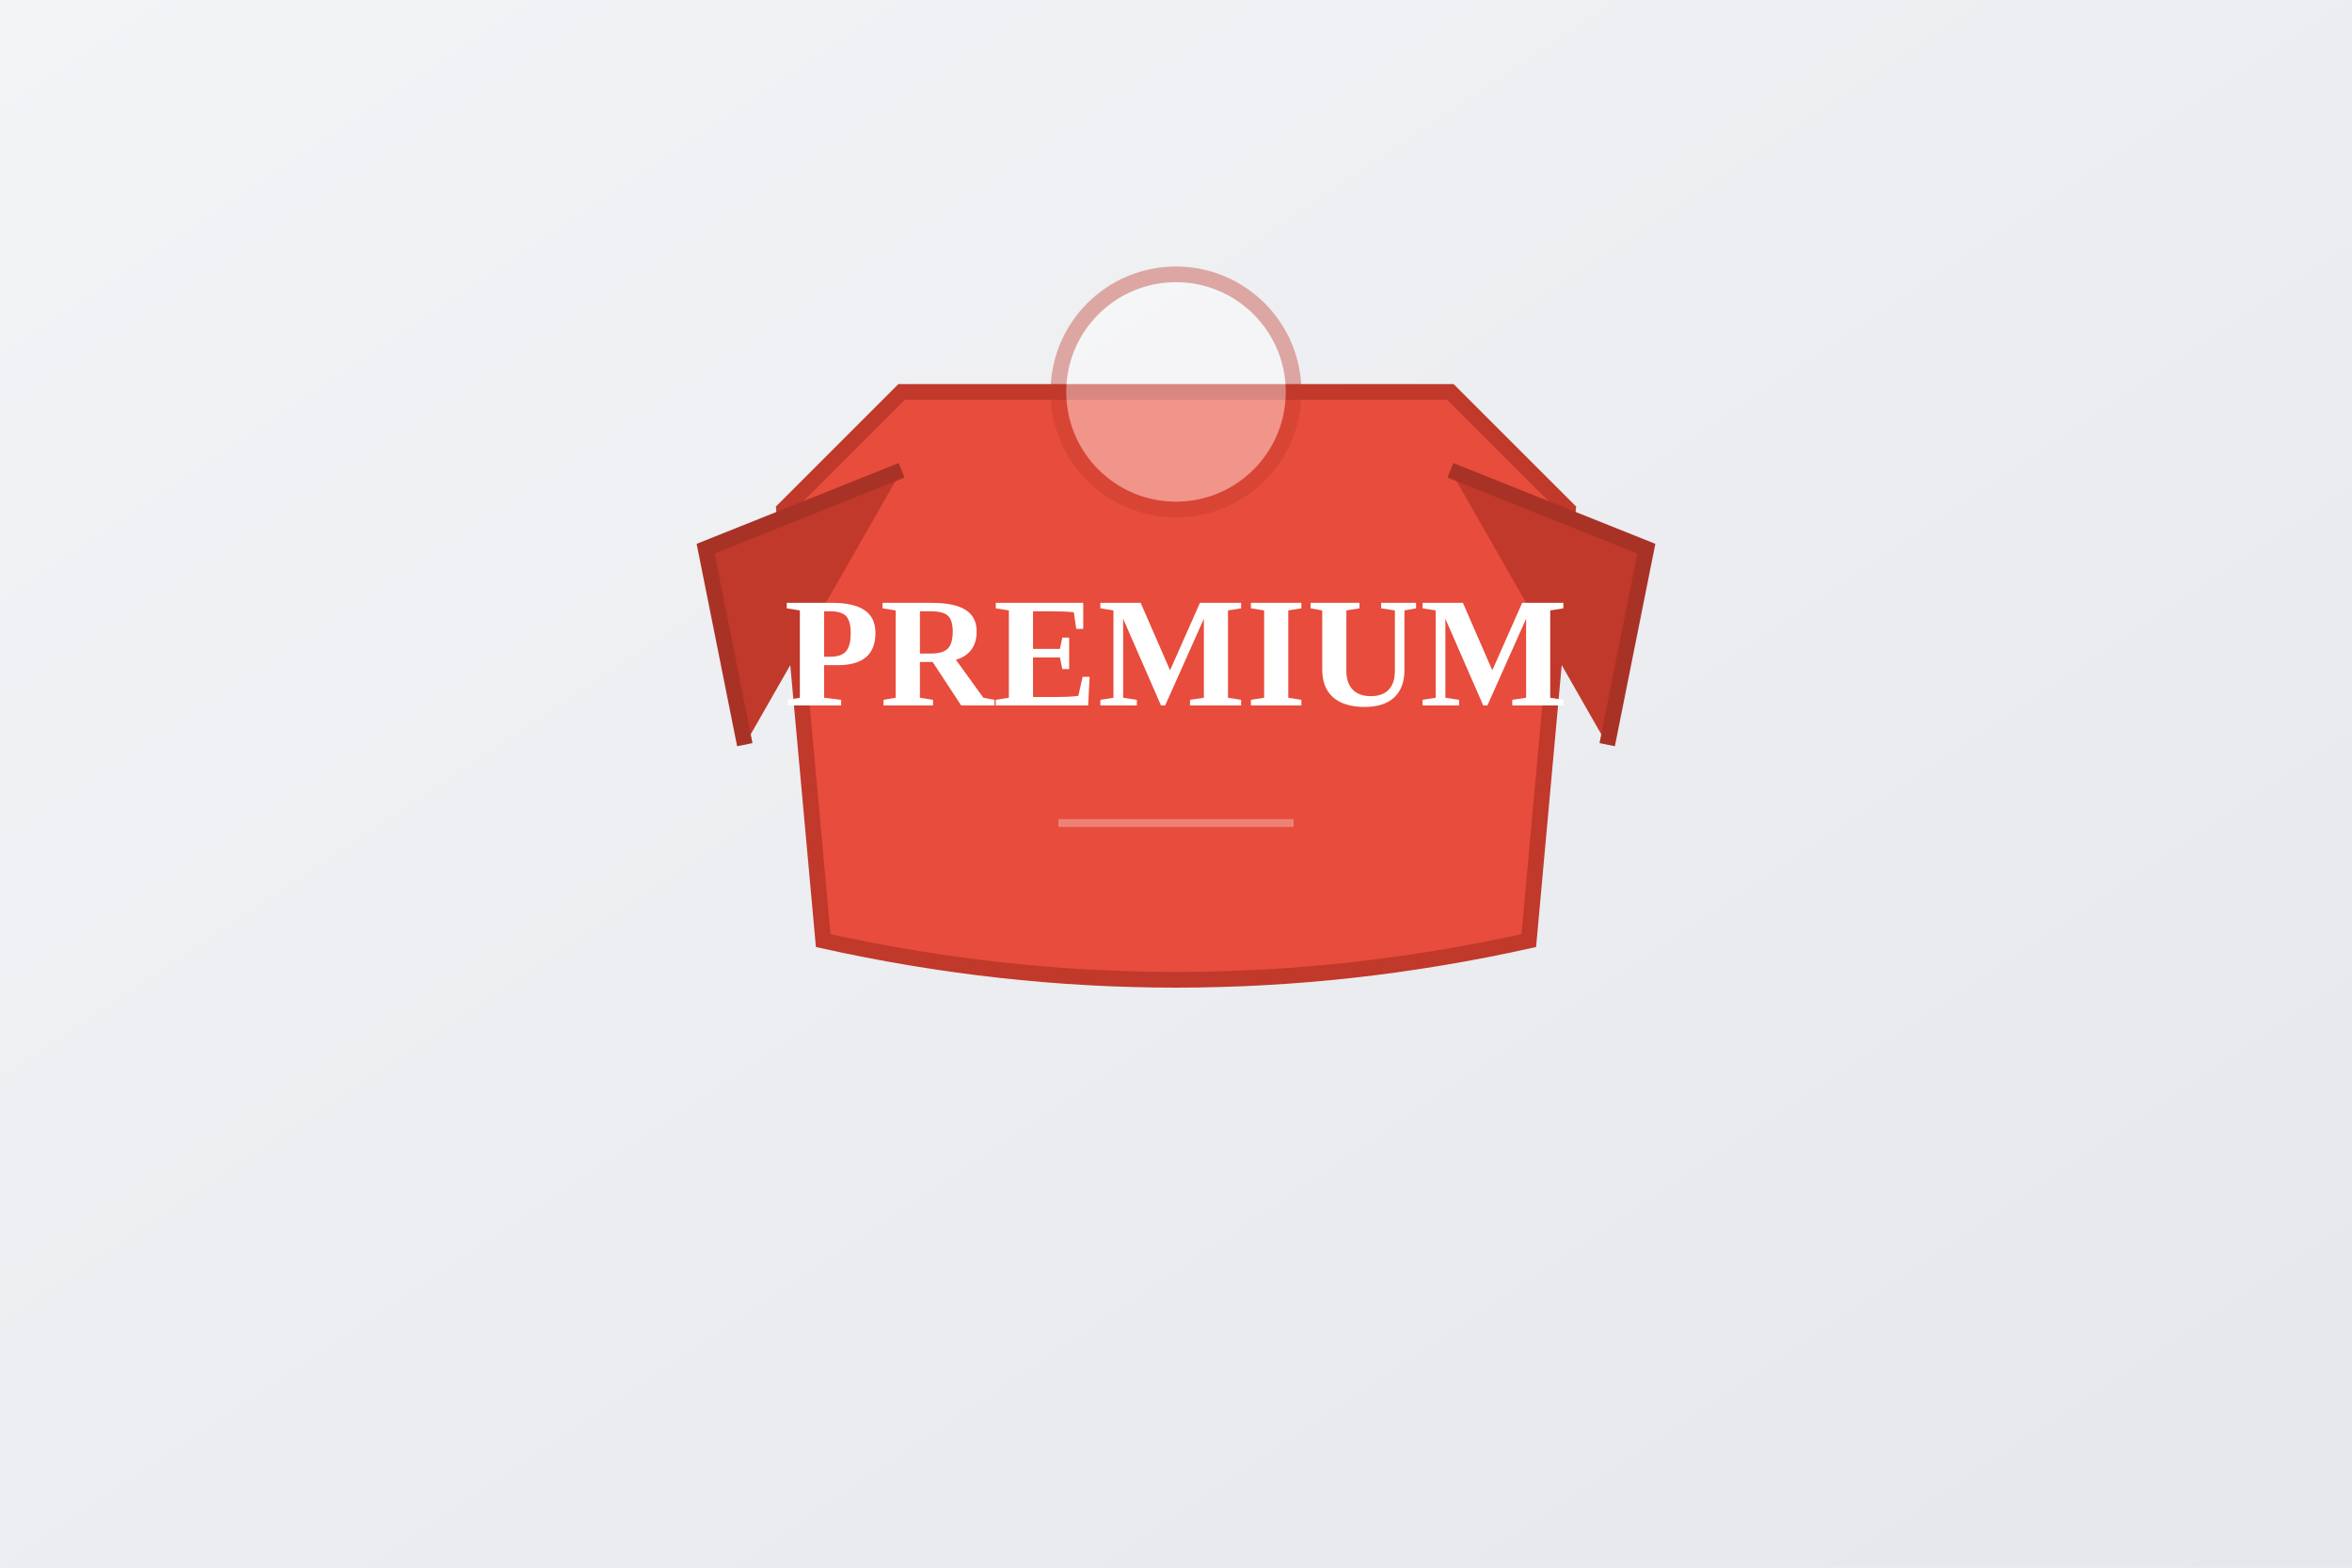
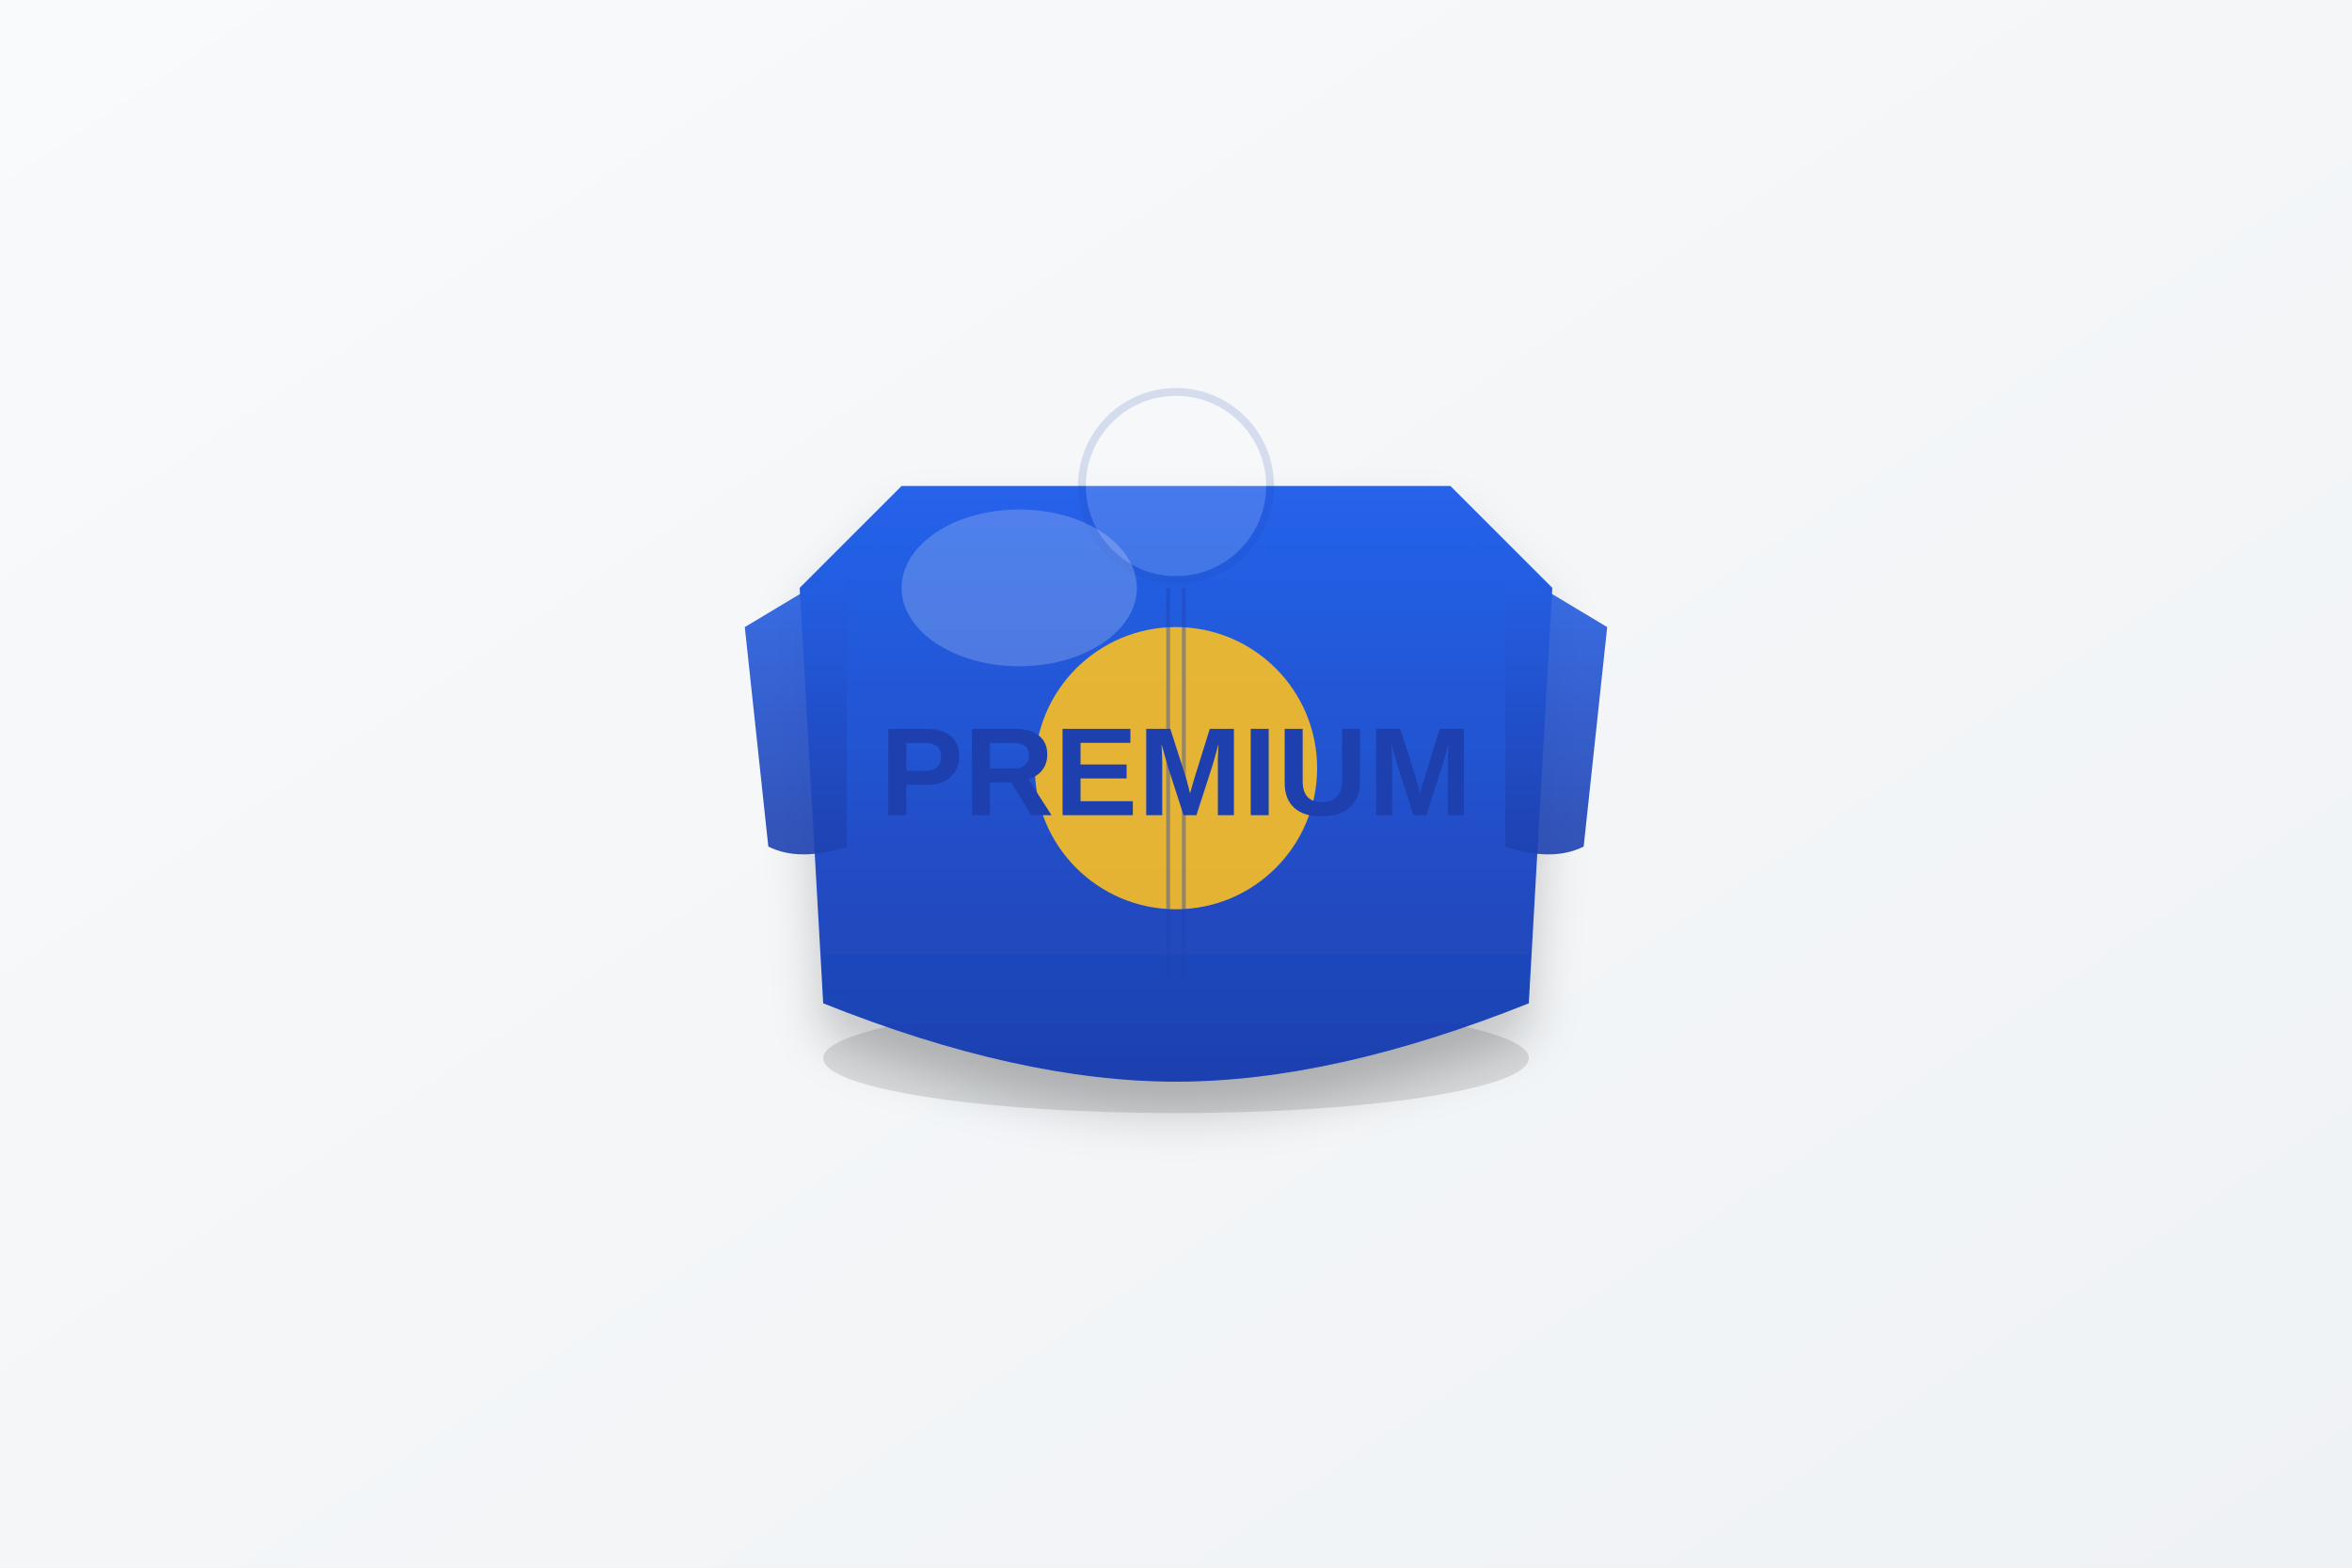
<svg xmlns="http://www.w3.org/2000/svg" width="300" height="200" viewBox="0 0 300 200">
  <defs>
    <linearGradient id="bg" x1="0%" y1="0%" x2="100%" y2="100%">
-       <stop offset="0%" style="stop-color:#f3f4f6;stop-opacity:1" />
-       <stop offset="100%" style="stop-color:#e5e7eb;stop-opacity:1" />
+       <stop offset="0%" style="stop-color:#f9fafb;stop-opacity:1" />
+       <stop offset="100%" style="stop-color:#eff2f5;stop-opacity:1" />
    </linearGradient>
+     <linearGradient id="tshirt-grad" x1="0%" y1="0%" x2="0%" y2="100%">
+       <stop offset="0%" style="stop-color:#2563eb;stop-opacity:1" />
+       <stop offset="100%" style="stop-color:#1e40af;stop-opacity:1" />
+     </linearGradient>
+     <filter id="shadow2" x="-50%" y="-50%" width="200%" height="200%">
+       <feDropShadow dx="0" dy="4" stdDeviation="3" flood-opacity="0.2" />
+     </filter>
  </defs>
  <rect width="300" height="200" fill="url(#bg)" />
-   <g transform="translate(150, 80)">
-     <path d="M -35 -30 L -50 -15 L -45 40 Q 0 50 45 40 L 50 -15 L 35 -30 Z" fill="#e74c3c" stroke="#c0392b" stroke-width="2" />
-     <path d="M -35 -20 L -60 -10 L -55 15" fill="#c0392b" stroke="#a93226" stroke-width="2" />
-     <path d="M 35 -20 L 60 -10 L 55 15" fill="#c0392b" stroke="#a93226" stroke-width="2" />
-     <circle cx="0" cy="-30" r="15" fill="#ffffff" opacity="0.4" stroke="#c0392b" stroke-width="2" />
-     <text x="0" y="10" font-size="20" fill="#ffffff" text-anchor="middle" font-weight="bold">PREMIUM</text>
-     <line x1="-15" y1="25" x2="15" y2="25" stroke="#ffffff" stroke-width="1" opacity="0.3" />
+   <g transform="translate(150, 90)">
+     <ellipse cx="0" cy="45" rx="45" ry="7" fill="#000000" opacity="0.12" />
+     <g filter="url(#shadow2)">
+       <path d="M -35 -28 L -48 -15 L -45 38 Q -20 48 0 48 Q 20 48 45 38 L 48 -15 L 35 -28 Z" fill="url(#tshirt-grad)" />
+     </g>
+     <path d="M -35 -22 L -55 -10 L -52 18 Q -48 20 -42 18 L -42 -18 Z" fill="url(#tshirt-grad)" opacity="0.9" />
+     <path d="M 35 -22 L 55 -10 L 52 18 Q 48 20 42 18 L 42 -18 Z" fill="url(#tshirt-grad)" opacity="0.9" />
+     <circle cx="0" cy="-28" r="12" fill="#ffffff" opacity="0.15" stroke="#1e40af" stroke-width="1" />
+     <circle cx="0" cy="8" r="18" fill="#fbbf24" opacity="0.9" />
+     <text x="0" y="14" font-size="16" fill="#1e40af" text-anchor="middle" font-weight="bold" font-family="Arial">PREMIUM</text>
+     <line x1="-1" y1="-15" x2="-1" y2="35" stroke="#1e40af" stroke-width="0.5" opacity="0.4" />
+     <line x1="1" y1="-15" x2="1" y2="35" stroke="#1e40af" stroke-width="0.5" opacity="0.4" />
+     <ellipse cx="-20" cy="-15" rx="15" ry="10" fill="#ffffff" opacity="0.2" />
  </g>
</svg>
